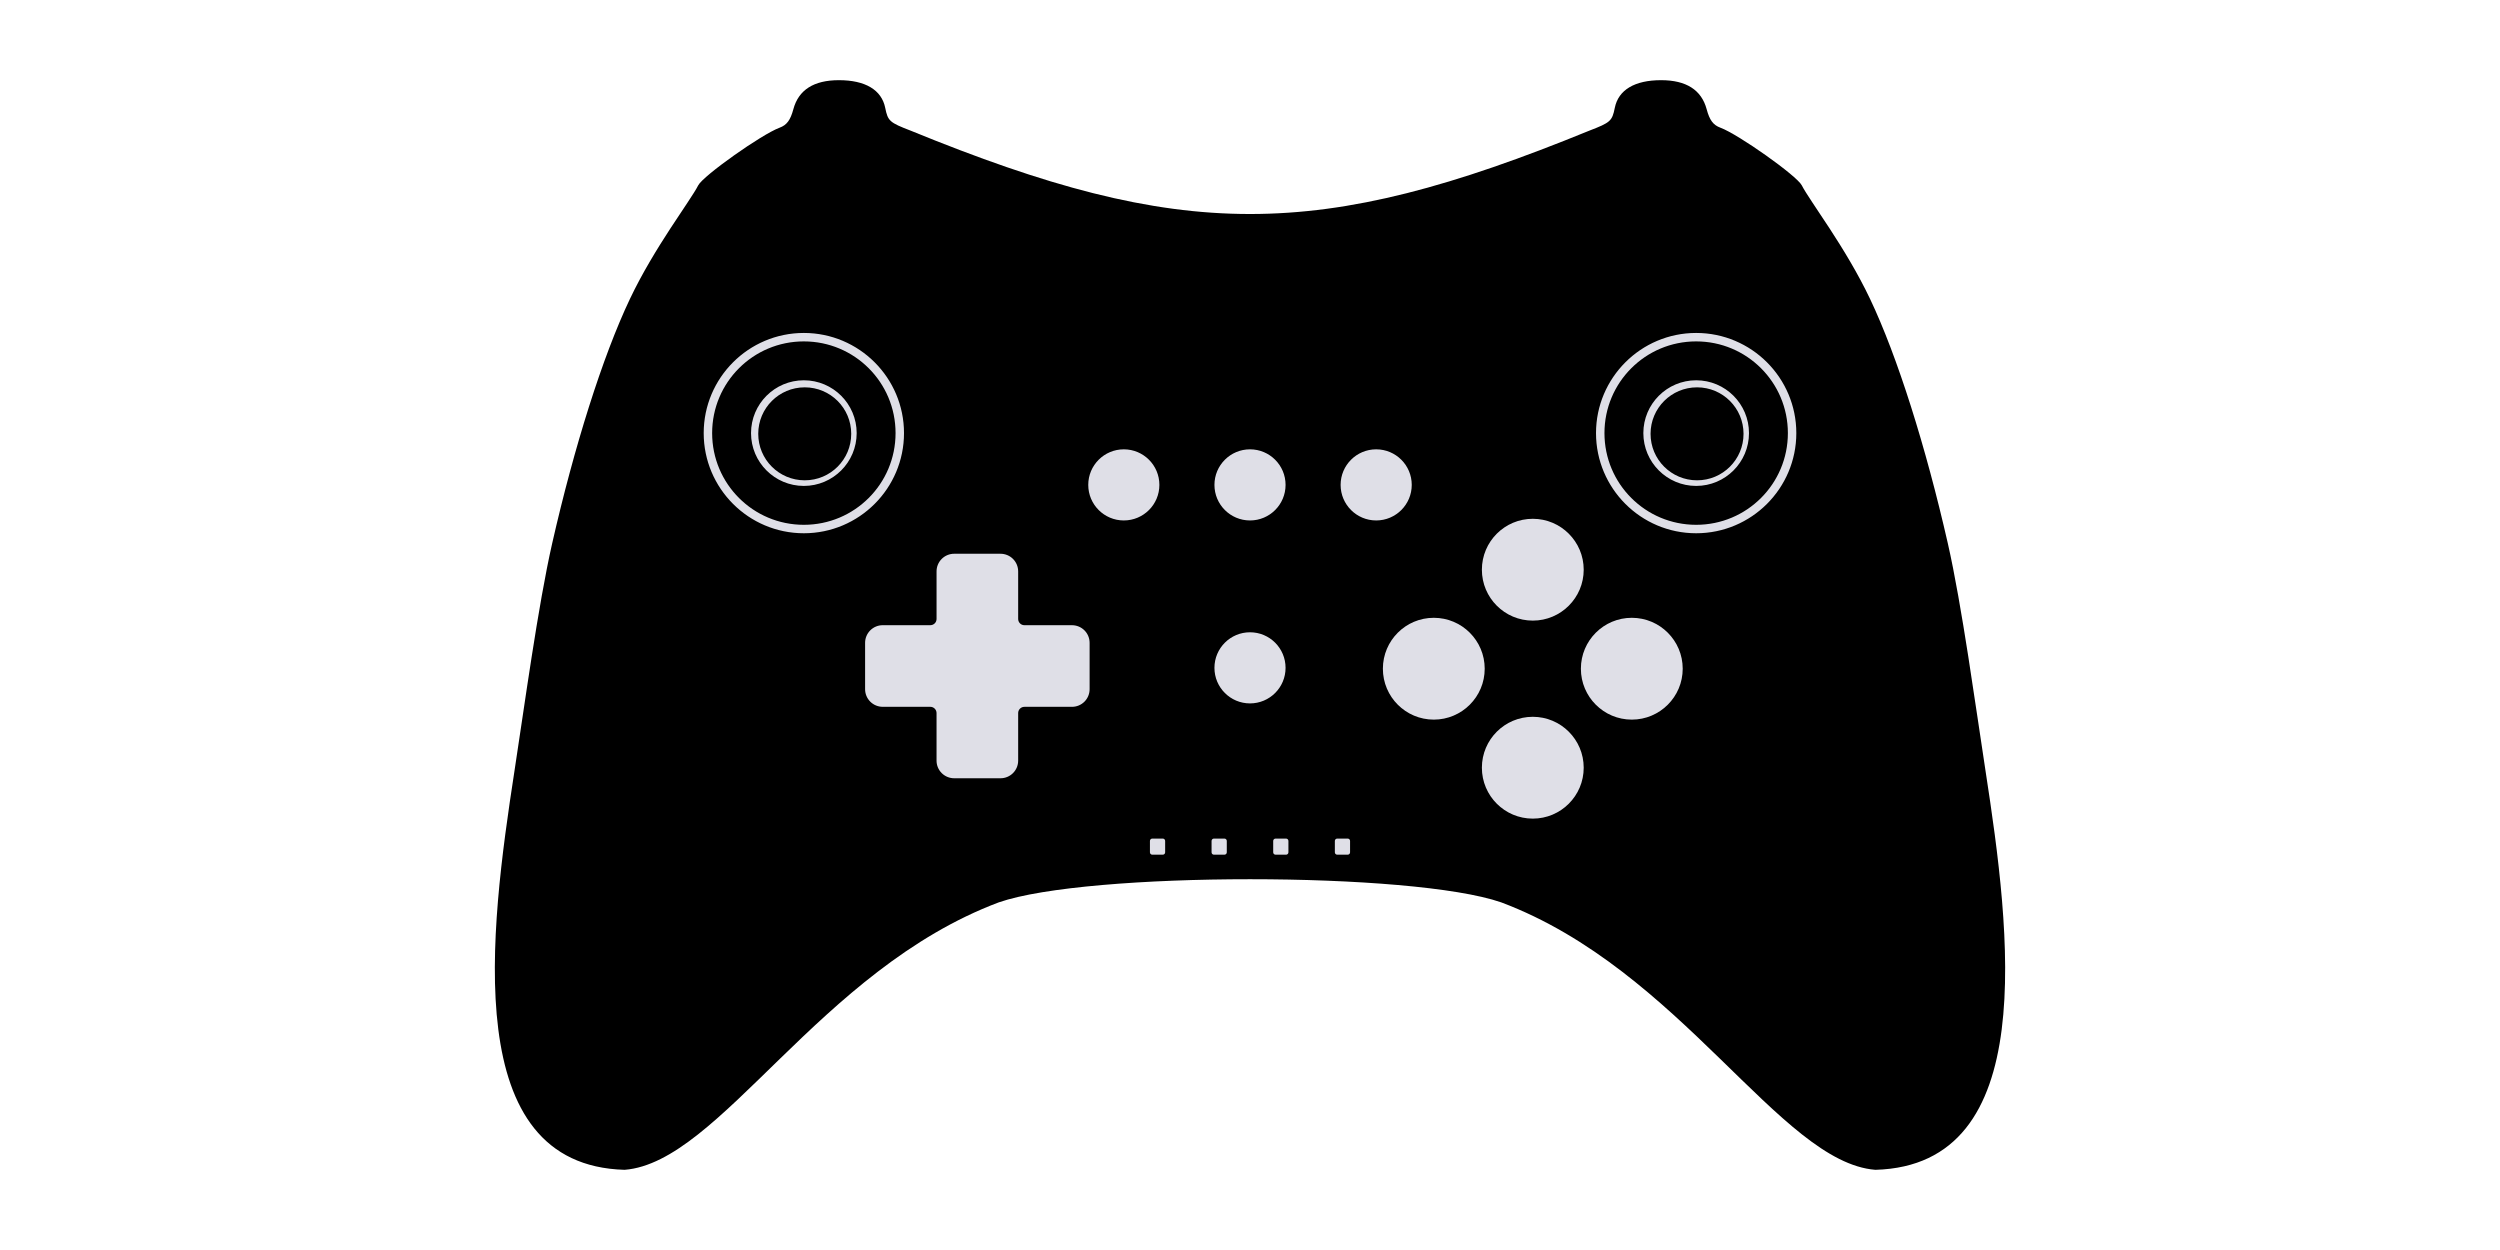
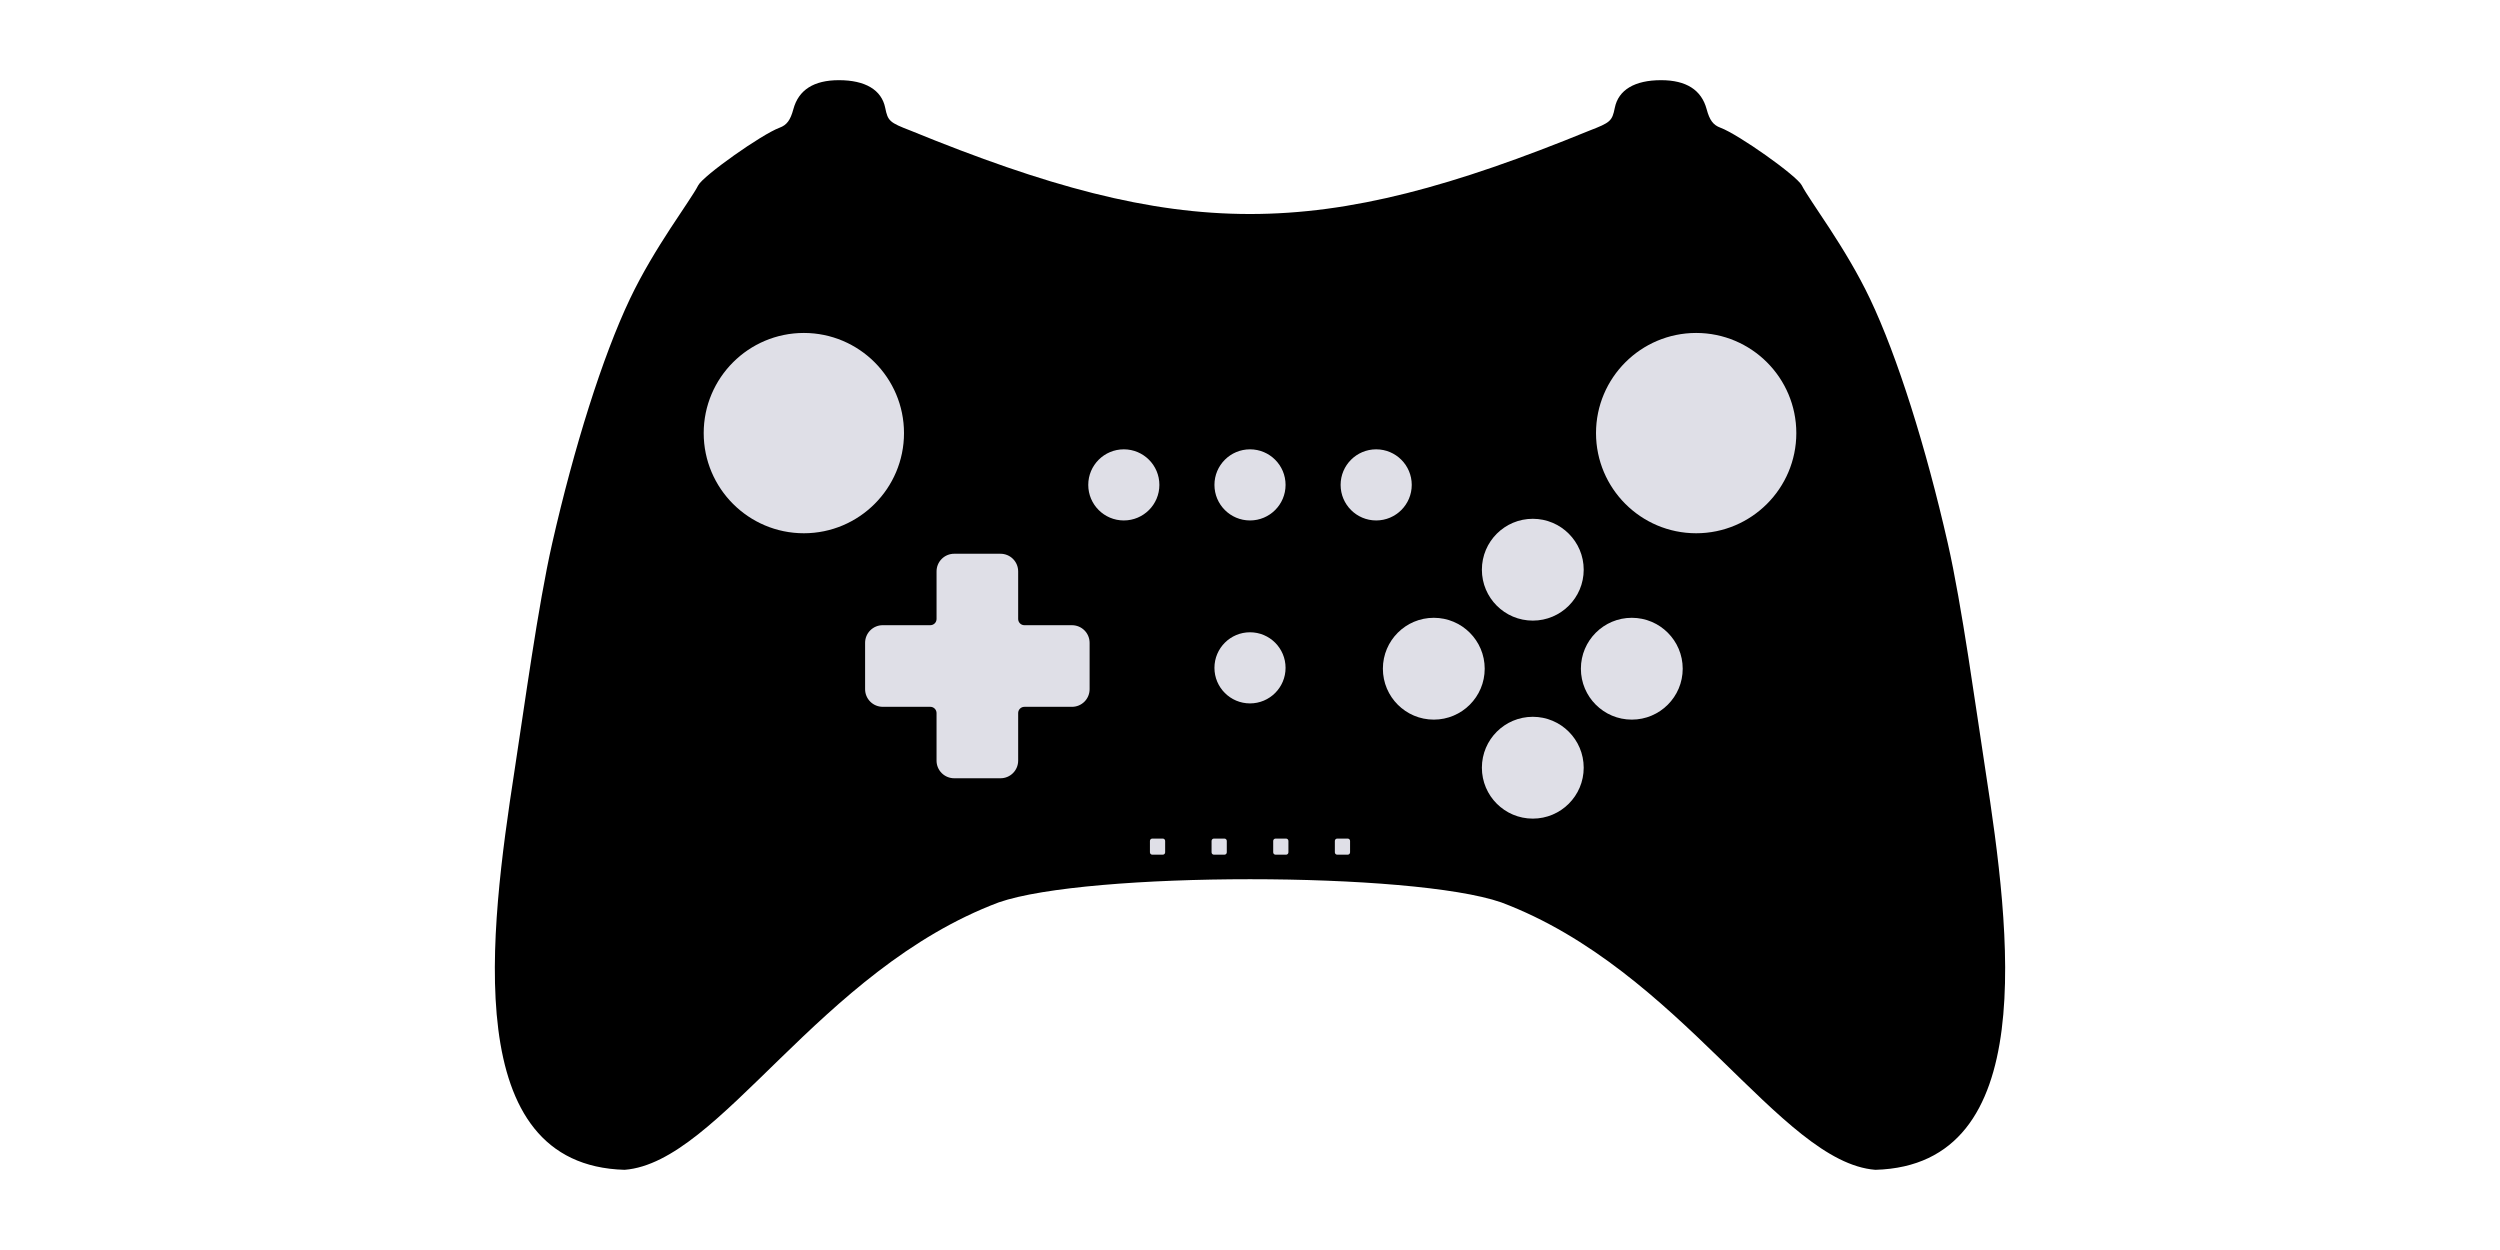
- <svg xmlns="http://www.w3.org/2000/svg" xml:space="preserve" width="1000" height="500">
-   <path d="M92.236 1.373c1.893.001 3.041.733 3.434 2.191.223.828.495 1.194 1.04 1.395 1.35.497 5.768 3.626 6.136 4.346.616 1.205 3.294 4.658 5.154 8.572 2.067 4.35 4.213 11.178 5.865 18.441 1.065 4.68 2.11 12.393 2.84 17.135 1.89 12.27 4.145 29.778-8.305 30.127-7.197-.565-14.674-15.082-28.228-20.178-6.709-2.328-31.2-2.327-37.906 0-13.555 5.096-21.03 19.613-28.229 20.178-12.45-.349-10.195-17.858-8.305-30.127.731-4.742 1.776-12.456 2.84-17.135 1.653-7.263 3.799-14.092 5.866-18.441 1.86-3.914 4.537-7.367 5.154-8.572.368-.72 4.785-3.85 6.135-4.346.546-.201.818-.567 1.04-1.395.393-1.458 1.541-2.19 3.434-2.191 1.993-.001 3.224.732 3.496 2.086.201.998.325 1.108 1.924 1.723 20.506 8.388 30.706 8.38 51.195 0 1.6-.615 1.723-.725 1.924-1.723.273-1.354 1.503-2.087 3.496-2.086" style="display:inline;fill:#000" transform="matrix(-5.30194 0 0 5.30194 824.578 24.792)" />
-   <path d="M381.7 221.5a7.05 7.05 0 0 0-7.078 7.083v19.002a2.49 2.49 0 0 1-2.497 2.492h-19.002a7.05 7.05 0 0 0-7.084 7.083v18.483a7.05 7.05 0 0 0 7.084 7.083h19.002a2.49 2.49 0 0 1 2.492 2.492v19.002a7.05 7.05 0 0 0 7.083 7.084h18.488a7.05 7.05 0 0 0 7.078-7.084v-18.997a2.49 2.49 0 0 1 2.492-2.492h19.008a7.05 7.05 0 0 0 7.078-7.083v-18.483a7.05 7.05 0 0 0-7.078-7.083h-19.003a2.49 2.49 0 0 1-2.497-2.492v-19.002a7.05 7.05 0 0 0-7.078-7.083z" style="fill:#dfdfe7;fill-opacity:1;fill-rule:evenodd;stroke:none;stroke-width:3.003;stroke-miterlimit:7;paint-order:stroke markers fill" />
-   <circle cx="500.002" cy="267.138" r="14.225" style="font-variation-settings:normal;vector-effect:none;fill:#dfdfe7;fill-opacity:1;fill-rule:evenodd;stroke-width:37.321;stroke-linecap:butt;stroke-linejoin:miter;stroke-miterlimit:4;stroke-dasharray:none;stroke-dashoffset:0;stroke-opacity:1;-inkscape-stroke:none;stop-color:#000" />
-   <g style="fill:#dfdfe7;fill-opacity:1" transform="translate(175.423 24.792)scale(5.30194)">
-     <circle cx="61.219" cy="31.906" r="2.683" style="font-variation-settings:normal;opacity:1;vector-effect:none;fill:#dfdfe7;fill-opacity:1;fill-rule:evenodd;stroke-width:7.039;stroke-linecap:butt;stroke-linejoin:miter;stroke-miterlimit:4;stroke-dasharray:none;stroke-dashoffset:0;stroke-opacity:1;-inkscape-stroke:none;stop-color:#000" />
-     <circle cx="70.738" cy="31.906" r="2.683" style="font-variation-settings:normal;opacity:1;vector-effect:none;fill:#dfdfe7;fill-opacity:1;fill-rule:evenodd;stroke-width:7.039;stroke-linecap:butt;stroke-linejoin:miter;stroke-miterlimit:4;stroke-dasharray:none;stroke-dashoffset:0;stroke-opacity:1;-inkscape-stroke:none;stop-color:#000" />
-     <circle cx="-51.699" cy="31.906" r="2.683" style="font-variation-settings:normal;opacity:1;vector-effect:none;fill:#dfdfe7;fill-opacity:1;fill-rule:evenodd;stroke-width:7.039;stroke-linecap:butt;stroke-linejoin:miter;stroke-miterlimit:4;stroke-dasharray:none;stroke-dashoffset:0;stroke-opacity:1;-inkscape-stroke:none;stop-color:#000" transform="scale(-1 1)" />
+ <svg xmlns="http://www.w3.org/2000/svg" xml:space="preserve" width="1000" height="500" version="1.1" id="svg15">
+   <defs id="defs15" />
+   <path d="M92.236 1.373c1.893.001 3.041.733 3.434 2.191.223.828.495 1.194 1.04 1.395 1.35.497 5.768 3.626 6.136 4.346.616 1.205 3.294 4.658 5.154 8.572 2.067 4.35 4.213 11.178 5.865 18.441 1.065 4.68 2.11 12.393 2.84 17.135 1.89 12.27 4.145 29.778-8.305 30.127-7.197-.565-14.674-15.082-28.228-20.178-6.709-2.328-31.2-2.327-37.906 0-13.555 5.096-21.03 19.613-28.229 20.178-12.45-.349-10.195-17.858-8.305-30.127.731-4.742 1.776-12.456 2.84-17.135 1.653-7.263 3.799-14.092 5.866-18.441 1.86-3.914 4.537-7.367 5.154-8.572.368-.72 4.785-3.85 6.135-4.346.546-.201.818-.567 1.04-1.395.393-1.458 1.541-2.19 3.434-2.191 1.993-.001 3.224.732 3.496 2.086.201.998.325 1.108 1.924 1.723 20.506 8.388 30.706 8.38 51.195 0 1.6-.615 1.723-.725 1.924-1.723.273-1.354 1.503-2.087 3.496-2.086" style="display:inline;fill:#000" transform="matrix(-5.30194 0 0 5.30194 824.578 24.792)" id="path1" />
+   <path d="M381.7 221.5a7.05 7.05 0 0 0-7.078 7.083v19.002a2.49 2.49 0 0 1-2.497 2.492h-19.002a7.05 7.05 0 0 0-7.084 7.083v18.483a7.05 7.05 0 0 0 7.084 7.083h19.002a2.49 2.49 0 0 1 2.492 2.492v19.002a7.05 7.05 0 0 0 7.083 7.084h18.488a7.05 7.05 0 0 0 7.078-7.084v-18.997a2.49 2.49 0 0 1 2.492-2.492h19.008a7.05 7.05 0 0 0 7.078-7.083v-18.483a7.05 7.05 0 0 0-7.078-7.083h-19.003a2.49 2.49 0 0 1-2.497-2.492v-19.002a7.05 7.05 0 0 0-7.078-7.083z" style="fill:#dfdfe7;fill-opacity:1;fill-rule:evenodd;stroke:none;stroke-width:3.003;stroke-miterlimit:7;paint-order:stroke markers fill" id="path2" />
+   <circle cx="500.002" cy="267.138" r="14.225" style="font-variation-settings:normal;vector-effect:none;fill:#dfdfe7;fill-opacity:1;fill-rule:evenodd;stroke-width:37.321;stroke-linecap:butt;stroke-linejoin:miter;stroke-miterlimit:4;stroke-dasharray:none;stroke-dashoffset:0;stroke-opacity:1;-inkscape-stroke:none;stop-color:#000" id="circle2" />
+   <g style="fill:#dfdfe7;fill-opacity:1" transform="translate(175.423 24.792)scale(5.30194)" id="g5">
+     <circle cx="61.219" cy="31.906" r="2.683" style="font-variation-settings:normal;opacity:1;vector-effect:none;fill:#dfdfe7;fill-opacity:1;fill-rule:evenodd;stroke-width:7.039;stroke-linecap:butt;stroke-linejoin:miter;stroke-miterlimit:4;stroke-dasharray:none;stroke-dashoffset:0;stroke-opacity:1;-inkscape-stroke:none;stop-color:#000" id="circle3" />
+     <circle cx="70.738" cy="31.906" r="2.683" style="font-variation-settings:normal;opacity:1;vector-effect:none;fill:#dfdfe7;fill-opacity:1;fill-rule:evenodd;stroke-width:7.039;stroke-linecap:butt;stroke-linejoin:miter;stroke-miterlimit:4;stroke-dasharray:none;stroke-dashoffset:0;stroke-opacity:1;-inkscape-stroke:none;stop-color:#000" id="circle4" />
+     <circle cx="-51.699" cy="31.906" r="2.683" style="font-variation-settings:normal;opacity:1;vector-effect:none;fill:#dfdfe7;fill-opacity:1;fill-rule:evenodd;stroke-width:7.039;stroke-linecap:butt;stroke-linejoin:miter;stroke-miterlimit:4;stroke-dasharray:none;stroke-dashoffset:0;stroke-opacity:1;-inkscape-stroke:none;stop-color:#000" transform="scale(-1 1)" id="circle5" />
  </g>
-   <g style="fill:#dfdfe7;fill-opacity:1" transform="translate(559.755 209.246)scale(.91162)">
-     <circle cx="15.096" cy="63.884" r="22.338" style="font-variation-settings:normal;vector-effect:none;fill:#dfdfe7;fill-opacity:1;fill-rule:evenodd;stroke-width:44.661;stroke-linecap:butt;stroke-linejoin:miter;stroke-miterlimit:4;stroke-dasharray:none;stroke-dashoffset:0;stroke-opacity:1;-inkscape-stroke:none;stop-color:#000" />
-     <circle cx="-101.977" cy="63.884" r="22.338" style="font-variation-settings:normal;vector-effect:none;fill:#dfdfe7;fill-opacity:1;fill-rule:evenodd;stroke-width:44.661;stroke-linecap:butt;stroke-linejoin:miter;stroke-miterlimit:4;stroke-dasharray:none;stroke-dashoffset:0;stroke-opacity:1;-inkscape-stroke:none;stop-color:#000" transform="scale(-1 1)" />
-     <circle cx="20.443" cy="-58.536" r="22.338" style="font-variation-settings:normal;vector-effect:none;fill:#dfdfe7;fill-opacity:1;fill-rule:evenodd;stroke-width:44.661;stroke-linecap:butt;stroke-linejoin:miter;stroke-miterlimit:4;stroke-dasharray:none;stroke-dashoffset:0;stroke-opacity:1;-inkscape-stroke:none;stop-color:#000" transform="rotate(90)" />
-     <circle cx="-107.324" cy="-58.536" r="22.338" style="font-variation-settings:normal;vector-effect:none;fill:#dfdfe7;fill-opacity:1;fill-rule:evenodd;stroke-width:44.661;stroke-linecap:butt;stroke-linejoin:miter;stroke-miterlimit:4;stroke-dasharray:none;stroke-dashoffset:0;stroke-opacity:1;-inkscape-stroke:none;stop-color:#000" transform="scale(1 -1)rotate(90)" />
+   <g style="fill:#dfdfe7;fill-opacity:1" transform="translate(559.755 209.246)scale(.91162)" id="g9">
+     <circle cx="15.096" cy="63.884" r="22.338" style="font-variation-settings:normal;vector-effect:none;fill:#dfdfe7;fill-opacity:1;fill-rule:evenodd;stroke-width:44.661;stroke-linecap:butt;stroke-linejoin:miter;stroke-miterlimit:4;stroke-dasharray:none;stroke-dashoffset:0;stroke-opacity:1;-inkscape-stroke:none;stop-color:#000" id="circle6" />
+     <circle cx="-101.977" cy="63.884" r="22.338" style="font-variation-settings:normal;vector-effect:none;fill:#dfdfe7;fill-opacity:1;fill-rule:evenodd;stroke-width:44.661;stroke-linecap:butt;stroke-linejoin:miter;stroke-miterlimit:4;stroke-dasharray:none;stroke-dashoffset:0;stroke-opacity:1;-inkscape-stroke:none;stop-color:#000" transform="scale(-1 1)" id="circle7" />
+     <circle cx="20.443" cy="-58.536" r="22.338" style="font-variation-settings:normal;vector-effect:none;fill:#dfdfe7;fill-opacity:1;fill-rule:evenodd;stroke-width:44.661;stroke-linecap:butt;stroke-linejoin:miter;stroke-miterlimit:4;stroke-dasharray:none;stroke-dashoffset:0;stroke-opacity:1;-inkscape-stroke:none;stop-color:#000" transform="rotate(90)" id="circle8" />
+     <circle cx="-107.324" cy="-58.536" r="22.338" style="font-variation-settings:normal;vector-effect:none;fill:#dfdfe7;fill-opacity:1;fill-rule:evenodd;stroke-width:44.661;stroke-linecap:butt;stroke-linejoin:miter;stroke-miterlimit:4;stroke-dasharray:none;stroke-dashoffset:0;stroke-opacity:1;-inkscape-stroke:none;stop-color:#000" transform="scale(1 -1)rotate(90)" id="circle9" />
  </g>
-   <g style="fill:#dfdfe7;fill-opacity:1" transform="translate(175.423 24.792)scale(5.30194)">
-     <rect width="1.148" height="1.215" x="53.669" y="58.59" ry=".177" style="opacity:1;fill:#dfdfe7;fill-opacity:1" />
-     <rect width="1.148" height="1.215" x="58.319" y="58.59" ry=".177" style="opacity:1;fill:#dfdfe7;fill-opacity:1" />
-     <rect width="1.148" height="1.215" x="62.969" y="58.59" ry=".177" style="opacity:1;fill:#dfdfe7;fill-opacity:1" />
-     <rect width="1.148" height="1.215" x="67.62" y="58.59" ry=".177" style="opacity:1;fill:#dfdfe7;fill-opacity:1" />
+   <g style="fill:#dfdfe7;fill-opacity:1" transform="translate(175.423 24.792)scale(5.30194)" id="g12">
+     <rect width="1.148" height="1.215" x="53.669" y="58.59" ry=".177" style="opacity:1;fill:#dfdfe7;fill-opacity:1" id="rect9" />
+     <rect width="1.148" height="1.215" x="58.319" y="58.59" ry=".177" style="opacity:1;fill:#dfdfe7;fill-opacity:1" id="rect10" />
+     <rect width="1.148" height="1.215" x="62.969" y="58.59" ry=".177" style="opacity:1;fill:#dfdfe7;fill-opacity:1" id="rect11" />
+     <rect width="1.148" height="1.215" x="67.62" y="58.59" ry=".177" style="opacity:1;fill:#dfdfe7;fill-opacity:1" id="rect12" />
  </g>
-   <g style="fill:#dfdfe7;fill-opacity:1">
-     <path d="M704.621 584.088c-12.986 0-23.533 10.547-23.533 23.533s10.547 23.533 23.533 23.533 23.533-10.547 23.533-23.533-10.547-23.533-23.533-23.533m.393 3.142c11.45 0 20.712 9.26 20.712 20.71s-9.262 20.714-20.712 20.714-20.713-9.262-20.713-20.713c0-11.45 9.262-20.71 20.713-20.71" style="baseline-shift:baseline;display:inline;overflow:visible;vector-effect:none;fill:#dfdfe7;fill-opacity:1;stop-color:#000" transform="translate(45.858 -372.28)scale(.8978)" />
-     <path d="M704.621 563C680 563 660 583 660 607.621s20 44.621 44.62 44.621c24.622 0 44.622-20 44.622-44.62 0-24.622-20-44.622-44.621-44.622m0 3.762c22.588 0 40.86 18.27 40.86 40.86 0 22.587-18.272 40.858-40.86 40.858s-40.86-18.27-40.86-40.859c0-22.588 18.272-40.86 40.86-40.86" style="baseline-shift:baseline;display:inline;overflow:visible;vector-effect:none;fill:#dfdfe7;fill-opacity:1;stop-color:#000" transform="translate(45.858 -372.28)scale(.8978)" />
+   <g style="fill:#dfdfe7;fill-opacity:1" id="g13">
+     <path d="M 704.621,563 C 680,563 660,583 660,607.621 c 0,24.621 20,44.621 44.62,44.621 24.622,0 44.622,-20 44.622,-44.62 0,-24.622 -20,-44.622 -44.621,-44.622" style="baseline-shift:baseline;display:inline;overflow:visible;vector-effect:none;fill:#dfdfe7;fill-opacity:1;stop-color:#000000" transform="matrix(0.8978,0,0,0.8978,45.858,-372.28)" id="path13" />
  </g>
-   <g style="fill:#dfdfe7;fill-opacity:1">
-     <path d="M704.621 584.088c-12.986 0-23.533 10.547-23.533 23.533s10.547 23.533 23.533 23.533 23.533-10.547 23.533-23.533-10.547-23.533-23.533-23.533m.393 3.142c11.45 0 20.712 9.26 20.712 20.71s-9.262 20.714-20.712 20.714-20.713-9.262-20.713-20.713c0-11.45 9.262-20.71 20.713-20.71" style="baseline-shift:baseline;display:inline;overflow:visible;vector-effect:none;fill:#dfdfe7;fill-opacity:1;stop-color:#000" transform="translate(-311.068 -372.28)scale(.8978)" />
-     <path d="M704.621 563C680 563 660 583 660 607.621s20 44.621 44.62 44.621c24.622 0 44.622-20 44.622-44.62 0-24.622-20-44.622-44.621-44.622m0 3.762c22.588 0 40.86 18.27 40.86 40.86 0 22.587-18.272 40.858-40.86 40.858s-40.86-18.27-40.86-40.859c0-22.588 18.272-40.86 40.86-40.86" style="baseline-shift:baseline;display:inline;overflow:visible;vector-effect:none;fill:#dfdfe7;fill-opacity:1;stop-color:#000" transform="translate(-311.068 -372.28)scale(.8978)" />
+   <g style="fill:#dfdfe7;fill-opacity:1" id="g15">
+     <path d="M 704.621,563 C 680,563 660,583 660,607.621 c 0,24.621 20,44.621 44.62,44.621 24.622,0 44.622,-20 44.622,-44.62 0,-24.622 -20,-44.622 -44.621,-44.622" style="baseline-shift:baseline;display:inline;overflow:visible;vector-effect:none;fill:#dfdfe7;fill-opacity:1;stop-color:#000000" transform="matrix(0.8978,0,0,0.8978,-311.068,-372.28)" id="path15" />
  </g>
</svg>
